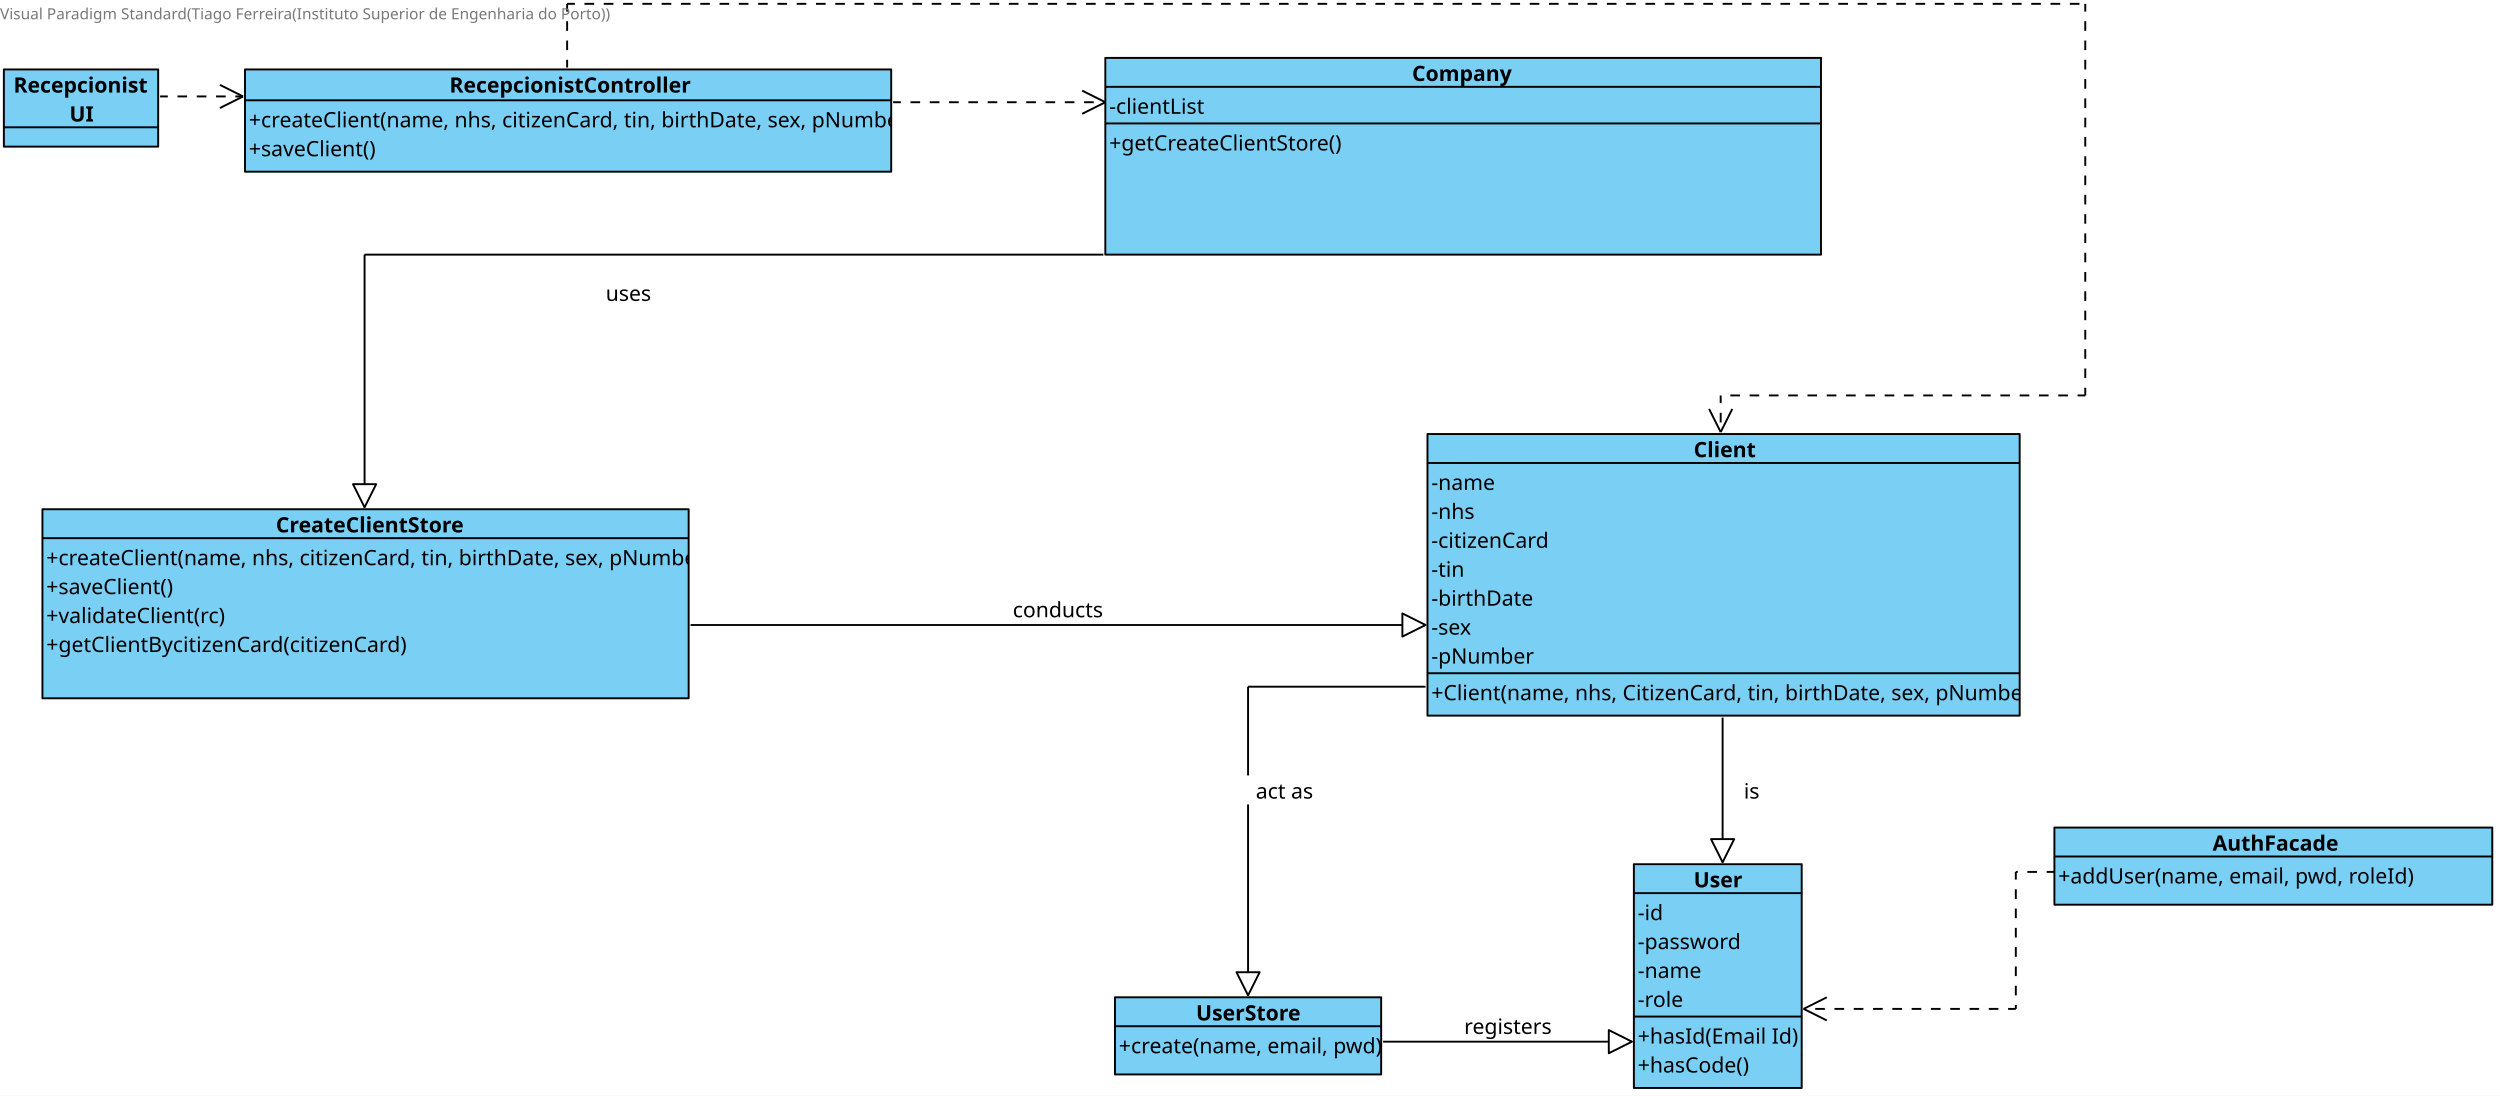
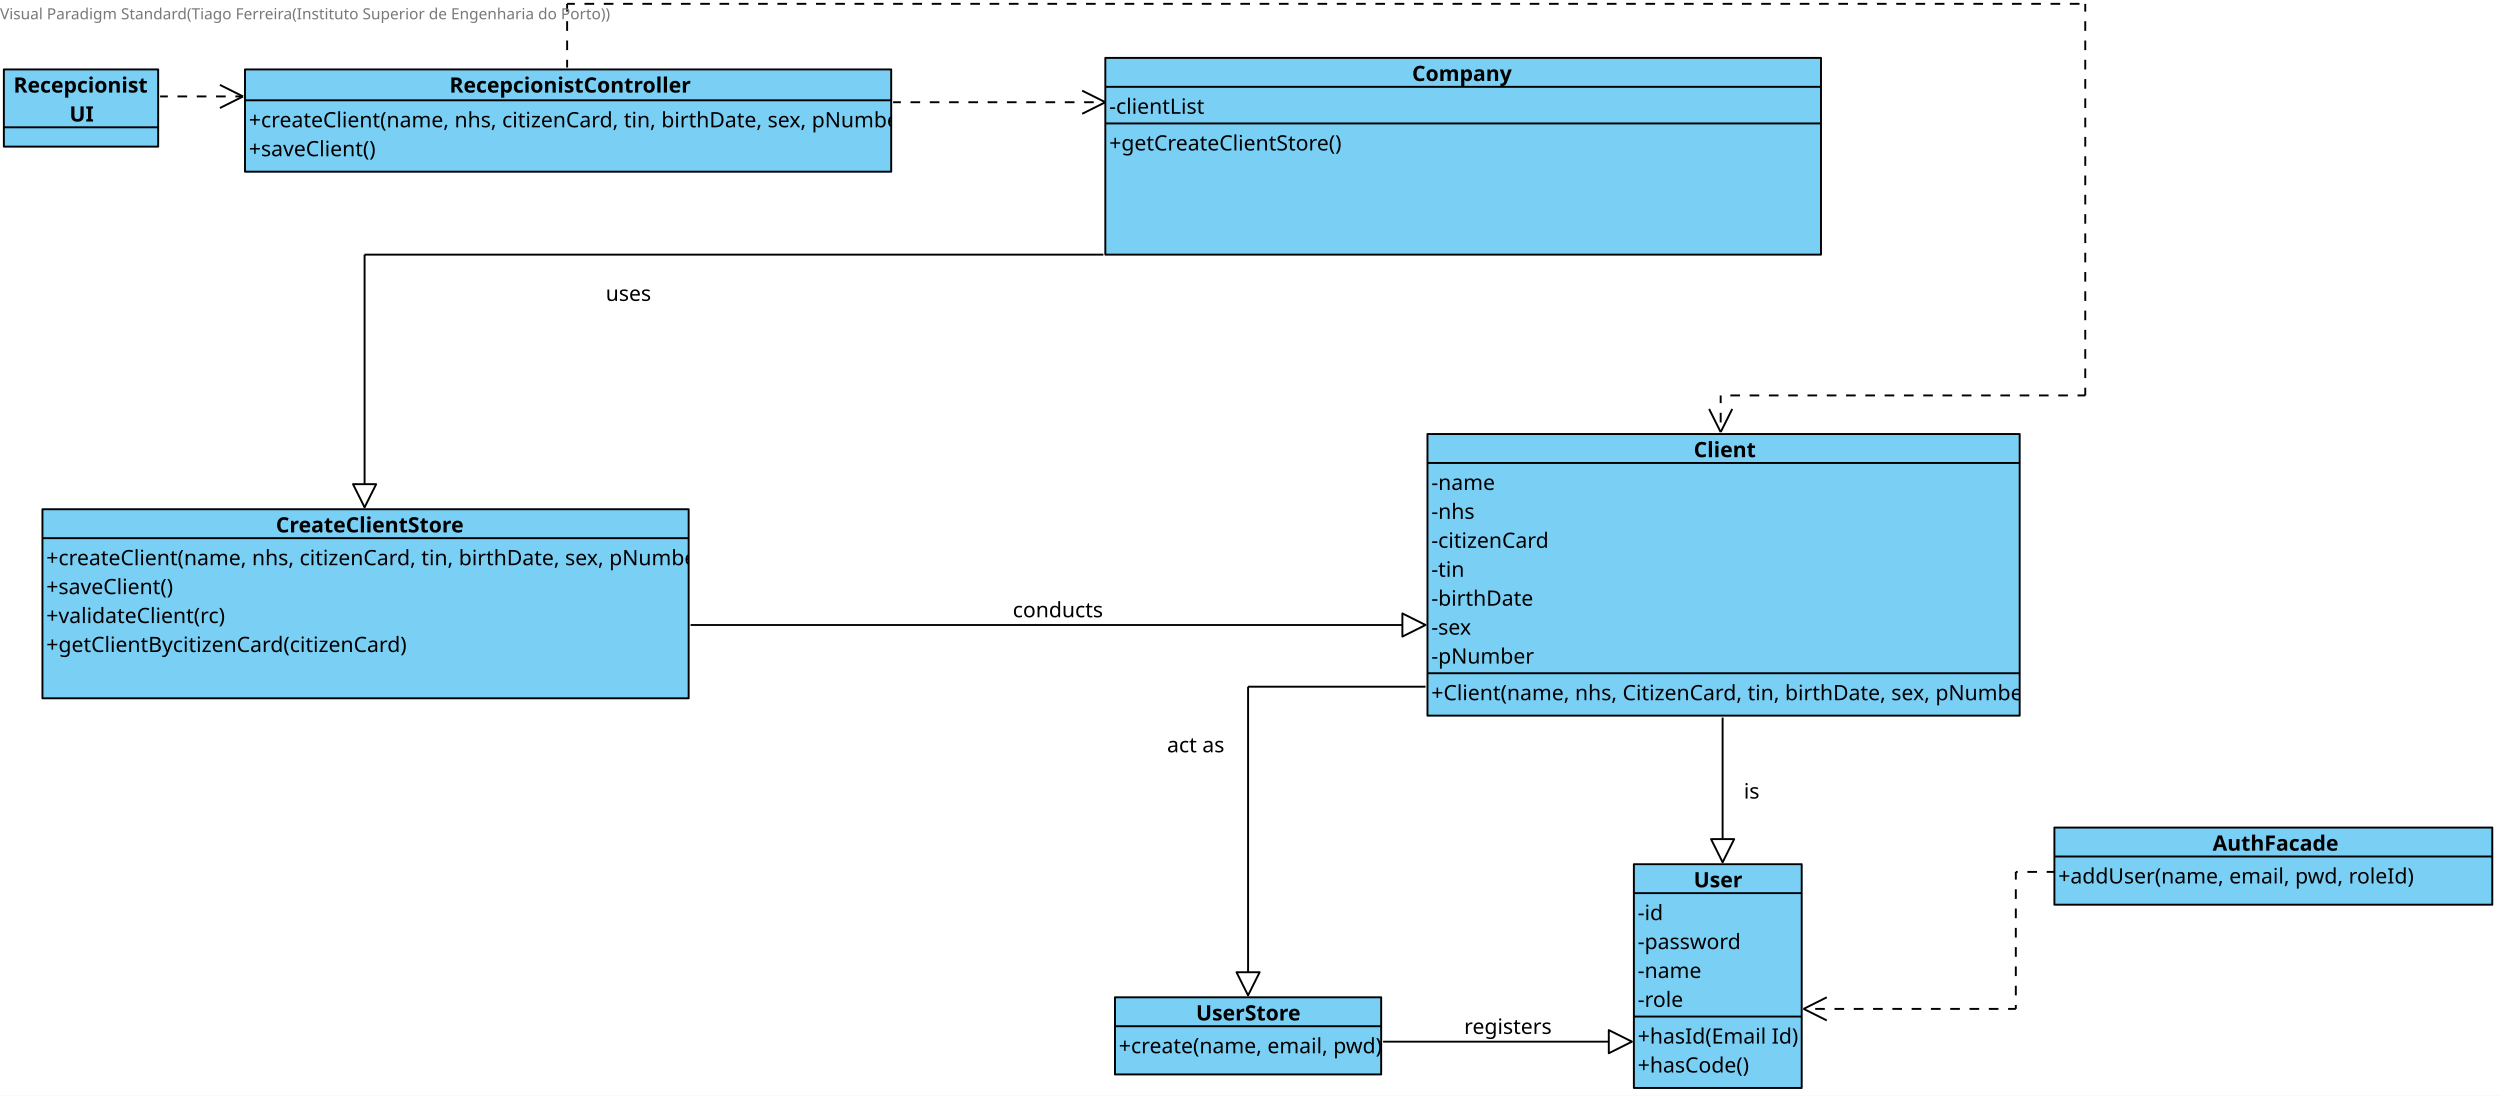
<svg xmlns="http://www.w3.org/2000/svg" fill-opacity="0" color-rendering="auto" color-interpolation="auto" text-rendering="auto" stroke="rgb(0,0,0)" stroke-linecap="square" width="1296" stroke-miterlimit="10" shape-rendering="auto" stroke-opacity="0" fill="rgb(0,0,0)" stroke-dasharray="none" font-weight="normal" stroke-width="1" height="568" font-family="'Dialog'" font-style="normal" stroke-linejoin="miter" font-size="12px" stroke-dashoffset="0" image-rendering="auto">
  <defs id="genericDefs" />
  <g>
    <defs id="defs1">
      <clipPath clipPathUnits="userSpaceOnUse" id="clipPath1">
        <path d="M-7 -7 L382 -7 L382 113 L-7 113 L-7 -7 Z" />
      </clipPath>
      <clipPath clipPathUnits="userSpaceOnUse" id="clipPath2">
        <path d="M0 0 L0 87 L371 87 L371 0 Z" />
      </clipPath>
      <clipPath clipPathUnits="userSpaceOnUse" id="clipPath3">
        <path d="M0 0 L0 15 L371 15 L371 0 Z" />
      </clipPath>
      <clipPath clipPathUnits="userSpaceOnUse" id="clipPath4">
        <path d="M-7 -7 L91 -7 L91 51 L-7 51 L-7 -7 Z" />
      </clipPath>
      <clipPath clipPathUnits="userSpaceOnUse" id="clipPath5">
        <path d="M0 0 L0 10 L80 10 L80 0 Z" />
      </clipPath>
      <clipPath clipPathUnits="userSpaceOnUse" id="clipPath6">
        <path d="M0 0 L0 30 L80 30 L80 0 Z" />
      </clipPath>
      <clipPath clipPathUnits="userSpaceOnUse" id="clipPath7">
        <path d="M-7 -7 L318 -7 L318 157 L-7 157 L-7 -7 Z" />
      </clipPath>
      <clipPath clipPathUnits="userSpaceOnUse" id="clipPath8">
        <path d="M0 0 L0 131 L307 131 L307 0 Z" />
      </clipPath>
      <clipPath clipPathUnits="userSpaceOnUse" id="clipPath9">
        <path d="M0 0 L0 15 L307 15 L307 0 Z" />
      </clipPath>
      <clipPath clipPathUnits="userSpaceOnUse" id="clipPath10">
        <path d="M-7 -7 L346 -7 L346 109 L-7 109 L-7 -7 Z" />
      </clipPath>
      <clipPath clipPathUnits="userSpaceOnUse" id="clipPath11">
        <path d="M0 0 L0 83 L335 83 L335 0 Z" />
      </clipPath>
      <clipPath clipPathUnits="userSpaceOnUse" id="clipPath12">
        <path d="M0 0 L0 15 L335 15 L335 0 Z" />
      </clipPath>
      <clipPath clipPathUnits="userSpaceOnUse" id="clipPath13">
        <path d="M-7 -7 L346 -7 L346 64 L-7 64 L-7 -7 Z" />
      </clipPath>
      <clipPath clipPathUnits="userSpaceOnUse" id="clipPath14">
        <path d="M0 0 L0 37 L335 37 L335 0 Z" />
      </clipPath>
      <clipPath clipPathUnits="userSpaceOnUse" id="clipPath15">
        <path d="M0 0 L0 16 L336 16 L336 0 Z" />
      </clipPath>
      <clipPath clipPathUnits="userSpaceOnUse" id="clipPath16">
        <path d="M-7 -7 L98 -7 L98 127 L-7 127 L-7 -7 Z" />
      </clipPath>
      <clipPath clipPathUnits="userSpaceOnUse" id="clipPath17">
        <path d="M0 0 L0 101 L87 101 L87 0 Z" />
      </clipPath>
      <clipPath clipPathUnits="userSpaceOnUse" id="clipPath18">
        <path d="M0 0 L0 15 L88 15 L88 0 Z" />
      </clipPath>
      <clipPath clipPathUnits="userSpaceOnUse" id="clipPath19">
        <path d="M-7 -7 L149 -7 L149 51 L-7 51 L-7 -7 Z" />
      </clipPath>
      <clipPath clipPathUnits="userSpaceOnUse" id="clipPath20">
        <path d="M0 0 L0 25 L138 25 L138 0 Z" />
      </clipPath>
      <clipPath clipPathUnits="userSpaceOnUse" id="clipPath21">
        <path d="M0 0 L0 15 L138 15 L138 0 Z" />
      </clipPath>
      <clipPath clipPathUnits="userSpaceOnUse" id="clipPath22">
        <path d="M-7 -7 L238 -7 L238 51 L-7 51 L-7 -7 Z" />
      </clipPath>
      <clipPath clipPathUnits="userSpaceOnUse" id="clipPath23">
        <path d="M0 0 L0 25 L227 25 L227 0 Z" />
      </clipPath>
      <clipPath clipPathUnits="userSpaceOnUse" id="clipPath24">
        <path d="M0 0 L0 15 L227 15 L227 0 Z" />
      </clipPath>
      <clipPath clipPathUnits="userSpaceOnUse" id="clipPath25">
        <path d="M0 0 L487 0 L487 235 L0 235 L0 0 Z" />
      </clipPath>
      <clipPath clipPathUnits="userSpaceOnUse" id="clipPath26">
        <path d="M210 62 L210 77 L166 77 L166 62 ZM0 0 L0 235 L377 235 L377 226 L442 226 L442 235 L487 235 L487 0 Z" />
      </clipPath>
      <clipPath clipPathUnits="userSpaceOnUse" id="clipPath27">
        <path d="M0 0 L485 0 L485 104 L0 104 L0 0 Z" />
      </clipPath>
      <clipPath clipPathUnits="userSpaceOnUse" id="clipPath28">
        <path d="M273 34 L273 49 L208 49 L208 34 ZM0 0 L0 104 L485 104 L485 0 Z" />
      </clipPath>
      <clipPath clipPathUnits="userSpaceOnUse" id="clipPath29">
        <path d="M0 0 L147 0 L147 104 L0 104 L0 0 Z" />
      </clipPath>
      <clipPath clipPathUnits="userSpaceOnUse" id="clipPath30">
        <path d="M0 0 L0 104 L147 104 L147 0 Z" />
      </clipPath>
      <clipPath clipPathUnits="userSpaceOnUse" id="clipPath31">
        <path d="M0 0 L214 0 L214 104 L0 104 L0 0 Z" />
      </clipPath>
      <clipPath clipPathUnits="userSpaceOnUse" id="clipPath32">
        <path d="M0 0 L0 104 L214 104 L214 0 Z" />
      </clipPath>
      <clipPath clipPathUnits="userSpaceOnUse" id="clipPath33">
        <path d="M0 0 L902 0 L902 337 L0 337 L0 0 Z" />
      </clipPath>
      <clipPath clipPathUnits="userSpaceOnUse" id="clipPath34">
        <path d="M111 196 L111 211 L67 211 L67 196 ZM0 0 L0 337 L902 337 L902 0 Z" />
      </clipPath>
      <clipPath clipPathUnits="userSpaceOnUse" id="clipPath35">
        <path d="M0 0 L94 0 L94 170 L0 170 L0 0 Z" />
      </clipPath>
      <clipPath clipPathUnits="userSpaceOnUse" id="clipPath36">
        <path d="M75 76 L75 91 L47 91 L47 76 ZM0 0 L0 170 L94 170 L94 0 Z" />
      </clipPath>
      <clipPath clipPathUnits="userSpaceOnUse" id="clipPath37">
        <path d="M0 0 L233 0 L233 104 L0 104 L0 0 Z" />
      </clipPath>
      <clipPath clipPathUnits="userSpaceOnUse" id="clipPath38">
        <path d="M146 34 L146 49 L83 49 L83 34 ZM0 0 L0 104 L233 104 L233 0 Z" />
      </clipPath>
      <clipPath clipPathUnits="userSpaceOnUse" id="clipPath39">
        <path d="M0 0 L196 0 L196 264 L0 264 L0 0 Z" />
      </clipPath>
      <clipPath clipPathUnits="userSpaceOnUse" id="clipPath40">
-         <path d="M95 96 L95 111 L45 111 L45 96 ZM0 0 L0 264 L196 264 L196 233 L153 233 L153 218 L196 218 L196 0 Z" />
+         <path d="M0 0 L0 72 L49 72 L49 87 L0 87 L0 264 L196 264 L196 233 L153 233 L153 218 L196 218 L196 0 Z" />
      </clipPath>
      <clipPath clipPathUnits="userSpaceOnUse" id="clipPath41">
        <path d="M0 0 L234 0 L234 175 L0 175 L0 0 Z" />
      </clipPath>
      <clipPath clipPathUnits="userSpaceOnUse" id="clipPath42">
        <path d="M0 0 L0 175 L234 175 L234 0 L37 0 L37 15 L9 15 L9 0 Z" />
      </clipPath>
      <clipPath clipPathUnits="userSpaceOnUse" id="clipPath43">
        <path d="M-50 -15 L100 -15 L100 30 L-50 30 L-50 -15 Z" />
      </clipPath>
      <clipPath clipPathUnits="userSpaceOnUse" id="clipPath44">
        <path d="M-63 -15 L126 -15 L126 30 L-63 30 L-63 -15 Z" />
      </clipPath>
      <clipPath clipPathUnits="userSpaceOnUse" id="clipPath45">
        <path d="M-28 -15 L56 -15 L56 30 L-28 30 L-28 -15 Z" />
      </clipPath>
      <clipPath clipPathUnits="userSpaceOnUse" id="clipPath46">
        <path d="M-65 -15 L130 -15 L130 30 L-65 30 L-65 -15 Z" />
      </clipPath>
      <clipPath clipPathUnits="userSpaceOnUse" id="clipPath47">
        <path d="M-44 -15 L88 -15 L88 30 L-44 30 L-44 -15 Z" />
      </clipPath>
    </defs>
    <g fill="white" text-rendering="geometricPrecision" fill-opacity="1" stroke-opacity="1" stroke="white">
      <rect x="0" width="1296" height="568" y="0" stroke="none" />
    </g>
    <g font-size="11px" transform="translate(573,30)" fill-opacity="1" fill="rgb(122,207,245)" text-rendering="geometricPrecision" image-rendering="optimizeQuality" font-family="sans-serif" stroke="rgb(122,207,245)" font-weight="bold" stroke-opacity="1">
      <rect x="0" width="371" height="102" y="0" clip-path="url(#clipPath1)" stroke="none" />
    </g>
    <g fill-opacity="1" text-rendering="geometricPrecision" stroke="black" stroke-linecap="butt" transform="translate(573,30)" stroke-miterlimit="0" stroke-opacity="1" fill="black" font-weight="bold" font-family="sans-serif" stroke-linejoin="round" font-size="11px" image-rendering="optimizeQuality">
      <rect fill="none" x="0" width="371" height="102" y="0" clip-path="url(#clipPath1)" />
      <line y2="15" fill="none" x1="0" clip-path="url(#clipPath1)" x2="371" y1="15" />
    </g>
    <g font-size="11px" transform="matrix(1,0,0,1,573,45)" fill-opacity="1" fill="black" text-rendering="geometricPrecision" image-rendering="optimizeQuality" font-family="sans-serif" stroke="black" stroke-opacity="1">
      <text x="2" xml:space="preserve" y="14" clip-path="url(#clipPath2)" stroke="none">-clientList</text>
    </g>
    <g stroke-linecap="butt" font-size="11px" transform="matrix(1,0,0,1,573,45)" fill-opacity="1" fill="black" text-rendering="geometricPrecision" image-rendering="optimizeQuality" font-family="sans-serif" stroke-linejoin="bevel" stroke="black" stroke-opacity="1" stroke-miterlimit="0">
      <line y2="19" fill="none" x1="0" clip-path="url(#clipPath2)" x2="371" y1="19" />
    </g>
    <g font-size="11px" transform="matrix(1,0,0,1,573,45)" fill-opacity="1" fill="black" text-rendering="geometricPrecision" image-rendering="optimizeQuality" font-family="sans-serif" stroke="black" stroke-opacity="1">
      <text x="2" xml:space="preserve" y="33" clip-path="url(#clipPath2)" stroke="none">+getCreateClientStore()</text>
    </g>
    <g font-size="11px" transform="translate(573,30)" fill-opacity="1" fill="black" text-rendering="geometricPrecision" image-rendering="optimizeQuality" font-family="sans-serif" stroke="black" font-weight="bold" stroke-opacity="1">
      <text x="159" xml:space="preserve" y="12" clip-path="url(#clipPath3)" stroke="none">Company</text>
    </g>
    <g font-size="11px" transform="translate(2,36)" fill-opacity="1" fill="rgb(122,207,245)" text-rendering="geometricPrecision" image-rendering="optimizeQuality" font-family="sans-serif" stroke="rgb(122,207,245)" font-weight="bold" stroke-opacity="1">
      <rect x="0" width="80" height="40" y="0" clip-path="url(#clipPath4)" stroke="none" />
    </g>
    <g fill-opacity="1" text-rendering="geometricPrecision" stroke="black" stroke-linecap="butt" transform="translate(2,36)" stroke-miterlimit="0" stroke-opacity="1" fill="black" font-weight="bold" font-family="sans-serif" stroke-linejoin="round" font-size="11px" image-rendering="optimizeQuality">
      <rect fill="none" x="0" width="80" height="40" y="0" clip-path="url(#clipPath4)" />
      <line y2="30" fill="none" x1="0" clip-path="url(#clipPath4)" x2="80" y1="30" />
    </g>
    <g font-size="11px" transform="translate(2,36)" fill-opacity="1" fill="black" text-rendering="geometricPrecision" image-rendering="optimizeQuality" font-family="sans-serif" stroke="black" font-weight="bold" stroke-opacity="1">
      <text x="5" xml:space="preserve" y="12" clip-path="url(#clipPath6)" stroke="none">Recepcionist</text>
      <text x="34" xml:space="preserve" y="27" clip-path="url(#clipPath6)" stroke="none">UI</text>
    </g>
    <g font-size="11px" transform="translate(740,225)" fill-opacity="1" fill="rgb(122,207,245)" text-rendering="geometricPrecision" image-rendering="optimizeQuality" font-family="sans-serif" stroke="rgb(122,207,245)" font-weight="bold" stroke-opacity="1">
      <rect x="0" width="307" height="146" y="0" clip-path="url(#clipPath7)" stroke="none" />
    </g>
    <g fill-opacity="1" text-rendering="geometricPrecision" stroke="black" stroke-linecap="butt" transform="translate(740,225)" stroke-miterlimit="0" stroke-opacity="1" fill="black" font-weight="bold" font-family="sans-serif" stroke-linejoin="round" font-size="11px" image-rendering="optimizeQuality">
      <rect fill="none" x="0" width="307" height="146" y="0" clip-path="url(#clipPath7)" />
      <line y2="15" fill="none" x1="0" clip-path="url(#clipPath7)" x2="307" y1="15" />
    </g>
    <g font-size="11px" transform="matrix(1,0,0,1,740,240)" fill-opacity="1" fill="black" text-rendering="geometricPrecision" image-rendering="optimizeQuality" font-family="sans-serif" stroke="black" stroke-opacity="1">
      <text x="2" xml:space="preserve" y="14" clip-path="url(#clipPath8)" stroke="none">-name</text>
    </g>
    <g font-size="11px" transform="matrix(1,0,0,1,740,240)" fill-opacity="1" fill="black" text-rendering="geometricPrecision" image-rendering="optimizeQuality" font-family="sans-serif" stroke="black" stroke-opacity="1">
      <text x="2" xml:space="preserve" y="29" clip-path="url(#clipPath8)" stroke="none">-nhs</text>
    </g>
    <g font-size="11px" transform="matrix(1,0,0,1,740,240)" fill-opacity="1" fill="black" text-rendering="geometricPrecision" image-rendering="optimizeQuality" font-family="sans-serif" stroke="black" stroke-opacity="1">
      <text x="2" xml:space="preserve" y="44" clip-path="url(#clipPath8)" stroke="none">-citizenCard</text>
    </g>
    <g font-size="11px" transform="matrix(1,0,0,1,740,240)" fill-opacity="1" fill="black" text-rendering="geometricPrecision" image-rendering="optimizeQuality" font-family="sans-serif" stroke="black" stroke-opacity="1">
      <text x="2" xml:space="preserve" y="59" clip-path="url(#clipPath8)" stroke="none">-tin</text>
    </g>
    <g font-size="11px" transform="matrix(1,0,0,1,740,240)" fill-opacity="1" fill="black" text-rendering="geometricPrecision" image-rendering="optimizeQuality" font-family="sans-serif" stroke="black" stroke-opacity="1">
      <text x="2" xml:space="preserve" y="74" clip-path="url(#clipPath8)" stroke="none">-birthDate</text>
    </g>
    <g font-size="11px" transform="matrix(1,0,0,1,740,240)" fill-opacity="1" fill="black" text-rendering="geometricPrecision" image-rendering="optimizeQuality" font-family="sans-serif" stroke="black" stroke-opacity="1">
      <text x="2" xml:space="preserve" y="89" clip-path="url(#clipPath8)" stroke="none">-sex</text>
    </g>
    <g font-size="11px" transform="matrix(1,0,0,1,740,240)" fill-opacity="1" fill="black" text-rendering="geometricPrecision" image-rendering="optimizeQuality" font-family="sans-serif" stroke="black" stroke-opacity="1">
      <text x="2" xml:space="preserve" y="104" clip-path="url(#clipPath8)" stroke="none">-pNumber</text>
      <line stroke-linecap="butt" clip-path="url(#clipPath8)" fill="none" x1="0" x2="307" y1="109" y2="109" stroke-linejoin="bevel" stroke-miterlimit="0" />
    </g>
    <g font-size="11px" transform="matrix(1,0,0,1,740,240)" fill-opacity="1" fill="black" text-rendering="geometricPrecision" image-rendering="optimizeQuality" font-family="sans-serif" stroke="black" stroke-opacity="1">
      <text x="2" xml:space="preserve" y="123" clip-path="url(#clipPath8)" stroke="none">+Client(name, nhs, CitizenCard, tin, birthDate, sex, pNumber)</text>
    </g>
    <g font-size="11px" transform="translate(740,225)" fill-opacity="1" fill="black" text-rendering="geometricPrecision" image-rendering="optimizeQuality" font-family="sans-serif" stroke="black" font-weight="bold" stroke-opacity="1">
      <text x="138" xml:space="preserve" y="12" clip-path="url(#clipPath9)" stroke="none">Client</text>
    </g>
    <g font-size="11px" transform="translate(22,264)" fill-opacity="1" fill="rgb(122,207,245)" text-rendering="geometricPrecision" image-rendering="optimizeQuality" font-family="sans-serif" stroke="rgb(122,207,245)" font-weight="bold" stroke-opacity="1">
      <rect x="0" width="335" height="98" y="0" clip-path="url(#clipPath10)" stroke="none" />
    </g>
    <g fill-opacity="1" text-rendering="geometricPrecision" stroke="black" stroke-linecap="butt" transform="translate(22,264)" stroke-miterlimit="0" stroke-opacity="1" fill="black" font-weight="bold" font-family="sans-serif" stroke-linejoin="round" font-size="11px" image-rendering="optimizeQuality">
      <rect fill="none" x="0" width="335" height="98" y="0" clip-path="url(#clipPath10)" />
      <line y2="15" fill="none" x1="0" clip-path="url(#clipPath10)" x2="335" y1="15" />
    </g>
    <g font-size="11px" transform="matrix(1,0,0,1,22,279)" fill-opacity="1" fill="black" text-rendering="geometricPrecision" image-rendering="optimizeQuality" font-family="sans-serif" stroke="black" stroke-opacity="1">
      <text x="2" xml:space="preserve" y="14" clip-path="url(#clipPath11)" stroke="none">+createClient(name, nhs, citizenCard, tin, birthDate, sex, pNumber)</text>
    </g>
    <g font-size="11px" transform="matrix(1,0,0,1,22,279)" fill-opacity="1" fill="black" text-rendering="geometricPrecision" image-rendering="optimizeQuality" font-family="sans-serif" stroke="black" stroke-opacity="1">
      <text x="2" xml:space="preserve" y="29" clip-path="url(#clipPath11)" stroke="none">+saveClient()</text>
    </g>
    <g font-size="11px" transform="matrix(1,0,0,1,22,279)" fill-opacity="1" fill="black" text-rendering="geometricPrecision" image-rendering="optimizeQuality" font-family="sans-serif" stroke="black" stroke-opacity="1">
      <text x="2" xml:space="preserve" y="44" clip-path="url(#clipPath11)" stroke="none">+validateClient(rc)</text>
    </g>
    <g font-size="11px" transform="matrix(1,0,0,1,22,279)" fill-opacity="1" fill="black" text-rendering="geometricPrecision" image-rendering="optimizeQuality" font-family="sans-serif" stroke="black" stroke-opacity="1">
      <text x="2" xml:space="preserve" y="59" clip-path="url(#clipPath11)" stroke="none">+getClientBycitizenCard(citizenCard)</text>
    </g>
    <g font-size="11px" transform="translate(22,264)" fill-opacity="1" fill="black" text-rendering="geometricPrecision" image-rendering="optimizeQuality" font-family="sans-serif" stroke="black" font-weight="bold" stroke-opacity="1">
      <text x="121" xml:space="preserve" y="12" clip-path="url(#clipPath12)" stroke="none">CreateClientStore</text>
    </g>
    <g font-size="11px" transform="translate(127,36)" fill-opacity="1" fill="rgb(122,207,245)" text-rendering="geometricPrecision" image-rendering="optimizeQuality" font-family="sans-serif" stroke="rgb(122,207,245)" font-weight="bold" stroke-opacity="1">
      <rect x="0" width="335" height="53" y="0" clip-path="url(#clipPath13)" stroke="none" />
    </g>
    <g fill-opacity="1" text-rendering="geometricPrecision" stroke="black" stroke-linecap="butt" transform="translate(127,36)" stroke-miterlimit="0" stroke-opacity="1" fill="black" font-weight="bold" font-family="sans-serif" stroke-linejoin="round" font-size="11px" image-rendering="optimizeQuality">
      <rect fill="none" x="0" width="335" height="53" y="0" clip-path="url(#clipPath13)" />
      <line y2="16" fill="none" x1="0" clip-path="url(#clipPath13)" x2="335" y1="16" />
    </g>
    <g font-size="11px" transform="matrix(1,0,0,1,127,52)" fill-opacity="1" fill="black" text-rendering="geometricPrecision" image-rendering="optimizeQuality" font-family="sans-serif" stroke="black" stroke-opacity="1">
      <text x="2" xml:space="preserve" y="14" clip-path="url(#clipPath14)" stroke="none">+createClient(name, nhs, citizenCard, tin, birthDate, sex, pNumber)</text>
    </g>
    <g font-size="11px" transform="matrix(1,0,0,1,127,52)" fill-opacity="1" fill="black" text-rendering="geometricPrecision" image-rendering="optimizeQuality" font-family="sans-serif" stroke="black" stroke-opacity="1">
      <text x="2" xml:space="preserve" y="29" clip-path="url(#clipPath14)" stroke="none">+saveClient()</text>
    </g>
    <g font-size="11px" transform="translate(127,36)" fill-opacity="1" fill="black" text-rendering="geometricPrecision" image-rendering="optimizeQuality" font-family="sans-serif" stroke="black" font-weight="bold" stroke-opacity="1">
      <text x="106" xml:space="preserve" y="12" clip-path="url(#clipPath15)" stroke="none">RecepcionistController</text>
    </g>
    <g font-size="11px" transform="translate(847,448)" fill-opacity="1" fill="rgb(122,207,245)" text-rendering="geometricPrecision" image-rendering="optimizeQuality" font-family="sans-serif" stroke="rgb(122,207,245)" font-weight="bold" stroke-opacity="1">
      <rect x="0" width="87" height="116" y="0" clip-path="url(#clipPath16)" stroke="none" />
    </g>
    <g fill-opacity="1" text-rendering="geometricPrecision" stroke="black" stroke-linecap="butt" transform="translate(847,448)" stroke-miterlimit="0" stroke-opacity="1" fill="black" font-weight="bold" font-family="sans-serif" stroke-linejoin="round" font-size="11px" image-rendering="optimizeQuality">
      <rect fill="none" x="0" width="87" height="116" y="0" clip-path="url(#clipPath16)" />
      <line y2="15" fill="none" x1="0" clip-path="url(#clipPath16)" x2="87" y1="15" />
    </g>
    <g font-size="11px" transform="matrix(1,0,0,1,847,463)" fill-opacity="1" fill="black" text-rendering="geometricPrecision" image-rendering="optimizeQuality" font-family="sans-serif" stroke="black" stroke-opacity="1">
      <text x="2" xml:space="preserve" y="14" clip-path="url(#clipPath17)" stroke="none">-id</text>
    </g>
    <g font-size="11px" transform="matrix(1,0,0,1,847,463)" fill-opacity="1" fill="black" text-rendering="geometricPrecision" image-rendering="optimizeQuality" font-family="sans-serif" stroke="black" stroke-opacity="1">
      <text x="2" xml:space="preserve" y="29" clip-path="url(#clipPath17)" stroke="none">-password</text>
    </g>
    <g font-size="11px" transform="matrix(1,0,0,1,847,463)" fill-opacity="1" fill="black" text-rendering="geometricPrecision" image-rendering="optimizeQuality" font-family="sans-serif" stroke="black" stroke-opacity="1">
      <text x="2" xml:space="preserve" y="44" clip-path="url(#clipPath17)" stroke="none">-name</text>
    </g>
    <g font-size="11px" transform="matrix(1,0,0,1,847,463)" fill-opacity="1" fill="black" text-rendering="geometricPrecision" image-rendering="optimizeQuality" font-family="sans-serif" stroke="black" stroke-opacity="1">
      <text x="2" xml:space="preserve" y="59" clip-path="url(#clipPath17)" stroke="none">-role</text>
      <line stroke-linecap="butt" clip-path="url(#clipPath17)" fill="none" x1="0" x2="87" y1="64" y2="64" stroke-linejoin="bevel" stroke-miterlimit="0" />
    </g>
    <g font-size="11px" transform="matrix(1,0,0,1,847,463)" fill-opacity="1" fill="black" text-rendering="geometricPrecision" image-rendering="optimizeQuality" font-family="sans-serif" stroke="black" stroke-opacity="1">
      <text x="2" xml:space="preserve" y="78" clip-path="url(#clipPath17)" stroke="none">+hasId(Email Id)</text>
    </g>
    <g font-size="11px" transform="matrix(1,0,0,1,847,463)" fill-opacity="1" fill="black" text-rendering="geometricPrecision" image-rendering="optimizeQuality" font-family="sans-serif" stroke="black" stroke-opacity="1">
      <text x="2" xml:space="preserve" y="93" clip-path="url(#clipPath17)" stroke="none">+hasCode()</text>
    </g>
    <g font-size="11px" transform="translate(847,448)" fill-opacity="1" fill="black" text-rendering="geometricPrecision" image-rendering="optimizeQuality" font-family="sans-serif" stroke="black" font-weight="bold" stroke-opacity="1">
      <text x="31" xml:space="preserve" y="12" clip-path="url(#clipPath18)" stroke="none">User</text>
    </g>
    <g font-size="11px" transform="translate(578,517)" fill-opacity="1" fill="rgb(122,207,245)" text-rendering="geometricPrecision" image-rendering="optimizeQuality" font-family="sans-serif" stroke="rgb(122,207,245)" font-weight="bold" stroke-opacity="1">
      <rect x="0" width="138" height="40" y="0" clip-path="url(#clipPath19)" stroke="none" />
    </g>
    <g fill-opacity="1" text-rendering="geometricPrecision" stroke="black" stroke-linecap="butt" transform="translate(578,517)" stroke-miterlimit="0" stroke-opacity="1" fill="black" font-weight="bold" font-family="sans-serif" stroke-linejoin="round" font-size="11px" image-rendering="optimizeQuality">
      <rect fill="none" x="0" width="138" height="40" y="0" clip-path="url(#clipPath19)" />
      <line y2="15" fill="none" x1="0" clip-path="url(#clipPath19)" x2="138" y1="15" />
    </g>
    <g font-size="11px" transform="matrix(1,0,0,1,578,532)" fill-opacity="1" fill="black" text-rendering="geometricPrecision" image-rendering="optimizeQuality" font-family="sans-serif" stroke="black" stroke-opacity="1">
      <text x="2" xml:space="preserve" y="14" clip-path="url(#clipPath20)" stroke="none">+create(name, email, pwd)</text>
    </g>
    <g font-size="11px" transform="translate(578,517)" fill-opacity="1" fill="black" text-rendering="geometricPrecision" image-rendering="optimizeQuality" font-family="sans-serif" stroke="black" font-weight="bold" stroke-opacity="1">
      <text x="42" xml:space="preserve" y="12" clip-path="url(#clipPath21)" stroke="none">UserStore</text>
    </g>
    <g font-size="11px" transform="translate(1065,429)" fill-opacity="1" fill="rgb(122,207,245)" text-rendering="geometricPrecision" image-rendering="optimizeQuality" font-family="sans-serif" stroke="rgb(122,207,245)" font-weight="bold" stroke-opacity="1">
      <rect x="0" width="227" height="40" y="0" clip-path="url(#clipPath22)" stroke="none" />
    </g>
    <g fill-opacity="1" text-rendering="geometricPrecision" stroke="black" stroke-linecap="butt" transform="translate(1065,429)" stroke-miterlimit="0" stroke-opacity="1" fill="black" font-weight="bold" font-family="sans-serif" stroke-linejoin="round" font-size="11px" image-rendering="optimizeQuality">
      <rect fill="none" x="0" width="227" height="40" y="0" clip-path="url(#clipPath22)" />
      <line y2="15" fill="none" x1="0" clip-path="url(#clipPath22)" x2="227" y1="15" />
    </g>
    <g font-size="11px" transform="matrix(1,0,0,1,1065,444)" fill-opacity="1" fill="black" text-rendering="geometricPrecision" image-rendering="optimizeQuality" font-family="sans-serif" stroke="black" stroke-opacity="1">
      <text x="2" xml:space="preserve" y="14" clip-path="url(#clipPath23)" stroke="none">+addUser(name, email, pwd, roleId)</text>
    </g>
    <g font-size="11px" transform="translate(1065,429)" fill-opacity="1" fill="black" text-rendering="geometricPrecision" image-rendering="optimizeQuality" font-family="sans-serif" stroke="black" font-weight="bold" stroke-opacity="1">
      <text x="82" xml:space="preserve" y="12" clip-path="url(#clipPath24)" stroke="none">AuthFacade</text>
    </g>
    <g stroke-linecap="butt" font-size="11px" transform="translate(139,82)" fill-opacity="1" fill="black" text-rendering="geometricPrecision" image-rendering="optimizeQuality" font-family="sans-serif" stroke-linejoin="round" stroke="black" stroke-opacity="1">
      <line y2="50" fill="none" x1="50" clip-path="url(#clipPath26)" x2="50" y1="181" />
      <line y2="50" fill="none" x1="50" clip-path="url(#clipPath26)" x2="433" y1="50" />
      <polygon fill="white" clip-path="url(#clipPath26)" points=" 50 181 56 169 44 169" stroke="none" />
      <polygon fill="none" points=" 50 181 56 169 44 169" clip-path="url(#clipPath26)" />
    </g>
    <g stroke-linecap="butt" font-size="11px" transform="translate(308,274)" fill-opacity="1" fill="black" text-rendering="geometricPrecision" image-rendering="optimizeQuality" font-family="sans-serif" stroke-linejoin="round" stroke="black" stroke-opacity="1">
      <line y2="50" fill="none" x1="431" clip-path="url(#clipPath28)" x2="50" y1="50" />
      <polygon fill="white" clip-path="url(#clipPath28)" points=" 431 50 419 44 419 56" stroke="none" />
      <polygon fill="none" points=" 431 50 419 44 419 56" clip-path="url(#clipPath28)" />
    </g>
    <g fill-opacity="1" text-rendering="geometricPrecision" stroke="black" stroke-linecap="butt" transform="translate(33,0)" stroke-opacity="1" fill="black" stroke-dasharray="5" font-family="sans-serif" stroke-linejoin="round" font-size="11px" stroke-dashoffset="1" image-rendering="optimizeQuality">
      <line y2="50" fill="none" x1="50" clip-path="url(#clipPath30)" x2="93" y1="50" />
      <line clip-path="url(#clipPath30)" stroke-dashoffset="0" fill="none" x1="93" x2="81" y1="50" y2="44" stroke-dasharray="none" />
      <line clip-path="url(#clipPath30)" stroke-dashoffset="0" fill="none" x1="93" x2="81" y1="50" y2="56" stroke-dasharray="none" />
    </g>
    <g fill-opacity="1" text-rendering="geometricPrecision" stroke="black" stroke-linecap="butt" transform="translate(413,3)" stroke-opacity="1" fill="black" stroke-dasharray="5" font-family="sans-serif" stroke-linejoin="round" font-size="11px" stroke-dashoffset="1" image-rendering="optimizeQuality">
      <line y2="50" fill="none" x1="50" clip-path="url(#clipPath32)" x2="160" y1="50" />
      <line clip-path="url(#clipPath32)" stroke-dashoffset="0" fill="none" x1="160" x2="148" y1="50" y2="44" stroke-dasharray="none" />
      <line clip-path="url(#clipPath32)" stroke-dashoffset="0" fill="none" x1="160" x2="148" y1="50" y2="56" stroke-dasharray="none" />
    </g>
    <g fill-opacity="1" text-rendering="geometricPrecision" stroke="black" stroke-linecap="butt" transform="translate(238,-52)" stroke-opacity="1" fill="black" stroke-dasharray="5" font-family="sans-serif" stroke-linejoin="round" font-size="11px" stroke-dashoffset="1" image-rendering="optimizeQuality">
      <line y2="54" fill="none" x1="56" clip-path="url(#clipPath34)" x2="56" y1="87" />
      <line y2="54" fill="none" x1="56" clip-path="url(#clipPath34)" x2="843" y1="54" />
      <line y2="257" fill="none" x1="843" clip-path="url(#clipPath34)" x2="843" y1="54" />
      <line y2="257" fill="none" x1="843" clip-path="url(#clipPath34)" x2="654" y1="257" />
      <line y2="276" fill="none" x1="654" clip-path="url(#clipPath34)" x2="654" y1="257" />
      <line clip-path="url(#clipPath34)" stroke-dashoffset="0" fill="none" x1="654" x2="660" y1="276" y2="264" stroke-dasharray="none" />
      <line clip-path="url(#clipPath34)" stroke-dashoffset="0" fill="none" x1="654" x2="648" y1="276" y2="264" stroke-dasharray="none" />
    </g>
    <g stroke-linecap="butt" font-size="11px" transform="translate(847,326)" fill-opacity="1" fill="black" text-rendering="geometricPrecision" image-rendering="optimizeQuality" font-family="sans-serif" stroke-linejoin="round" stroke="black" stroke-opacity="1">
      <line y2="46" fill="none" x1="46" clip-path="url(#clipPath36)" x2="46" y1="121" />
      <polygon fill="white" clip-path="url(#clipPath36)" points=" 46 121 52 109 40 109" stroke="none" />
      <polygon fill="none" points=" 46 121 52 109 40 109" clip-path="url(#clipPath36)" />
    </g>
    <g stroke-linecap="butt" font-size="11px" transform="translate(667,490)" fill-opacity="1" fill="black" text-rendering="geometricPrecision" image-rendering="optimizeQuality" font-family="sans-serif" stroke-linejoin="round" stroke="black" stroke-opacity="1">
      <line y2="50" fill="none" x1="179" clip-path="url(#clipPath38)" x2="50" y1="50" />
      <polygon fill="white" clip-path="url(#clipPath38)" points=" 179 50 167 44 167 56" stroke="none" />
      <polygon fill="none" points=" 179 50 167 44 167 56" clip-path="url(#clipPath38)" />
    </g>
    <g stroke-linecap="butt" font-size="11px" transform="translate(597,306)" fill-opacity="1" fill="black" text-rendering="geometricPrecision" image-rendering="optimizeQuality" font-family="sans-serif" stroke-linejoin="round" stroke="black" stroke-opacity="1">
      <line y2="50" fill="none" x1="50" clip-path="url(#clipPath40)" x2="50" y1="210" />
      <line y2="50" fill="none" x1="50" clip-path="url(#clipPath40)" x2="142" y1="50" />
      <polygon fill="white" clip-path="url(#clipPath40)" points=" 50 210 56 198 44 198" stroke="none" />
      <polygon fill="none" points=" 50 210 56 198 44 198" clip-path="url(#clipPath40)" />
    </g>
    <g fill-opacity="1" text-rendering="geometricPrecision" stroke="black" stroke-linecap="butt" transform="translate(885,402)" stroke-opacity="1" fill="black" stroke-dasharray="5" font-family="sans-serif" stroke-linejoin="round" font-size="11px" stroke-dashoffset="1" image-rendering="optimizeQuality">
      <line y2="50" fill="none" x1="180" clip-path="url(#clipPath42)" x2="160" y1="50" />
      <line y2="121" fill="none" x1="160" clip-path="url(#clipPath42)" x2="160" y1="50" />
      <line y2="121" fill="none" x1="160" clip-path="url(#clipPath42)" x2="50" y1="121" />
      <line clip-path="url(#clipPath42)" stroke-dashoffset="0" fill="none" x1="50" x2="62" y1="121" y2="127" stroke-dasharray="none" />
      <line clip-path="url(#clipPath42)" stroke-dashoffset="0" fill="none" x1="50" x2="62" y1="121" y2="115" stroke-dasharray="none" />
    </g>
-     <g font-size="11px" transform="translate(642,402)" fill-opacity="1" fill="black" text-rendering="geometricPrecision" image-rendering="optimizeQuality" font-family="sans-serif" stroke="black" stroke-opacity="1">
+     <g font-size="11px" transform="translate(596,378)" fill-opacity="1" fill="black" text-rendering="geometricPrecision" image-rendering="optimizeQuality" font-family="sans-serif" stroke="black" stroke-opacity="1">
      <text x="9" xml:space="preserve" y="12" clip-path="url(#clipPath43)" stroke="none">act as</text>
    </g>
    <g font-size="11px" transform="translate(750,524)" fill-opacity="1" fill="black" text-rendering="geometricPrecision" image-rendering="optimizeQuality" font-family="sans-serif" stroke="black" stroke-opacity="1">
      <text x="9" xml:space="preserve" y="12" clip-path="url(#clipPath44)" stroke="none">registers</text>
    </g>
    <g font-size="11px" transform="translate(894,402)" fill-opacity="1" fill="black" text-rendering="geometricPrecision" image-rendering="optimizeQuality" font-family="sans-serif" stroke="black" stroke-opacity="1">
      <text x="10" xml:space="preserve" y="12" clip-path="url(#clipPath45)" stroke="none">is</text>
    </g>
    <g font-size="11px" transform="translate(516,308)" fill-opacity="1" fill="black" text-rendering="geometricPrecision" image-rendering="optimizeQuality" font-family="sans-serif" stroke="black" stroke-opacity="1">
      <text x="9" xml:space="preserve" y="12" clip-path="url(#clipPath46)" stroke="none">conducts</text>
    </g>
    <g font-size="11px" transform="translate(305,144)" fill-opacity="1" fill="black" text-rendering="geometricPrecision" image-rendering="optimizeQuality" font-family="sans-serif" stroke="black" stroke-opacity="1">
      <text x="9" xml:space="preserve" y="12" clip-path="url(#clipPath47)" stroke="none">uses</text>
    </g>
    <g font-size="8px" fill-opacity="1" fill="rgb(120,120,120)" text-rendering="geometricPrecision" image-rendering="optimizeQuality" stroke="rgb(120,120,120)" stroke-opacity="1">
      <text x="0" xml:space="preserve" y="10" stroke="none">Visual Paradigm Standard(Tiago Ferreira(Instituto Superior de Engenharia do Porto))</text>
    </g>
  </g>
</svg>
